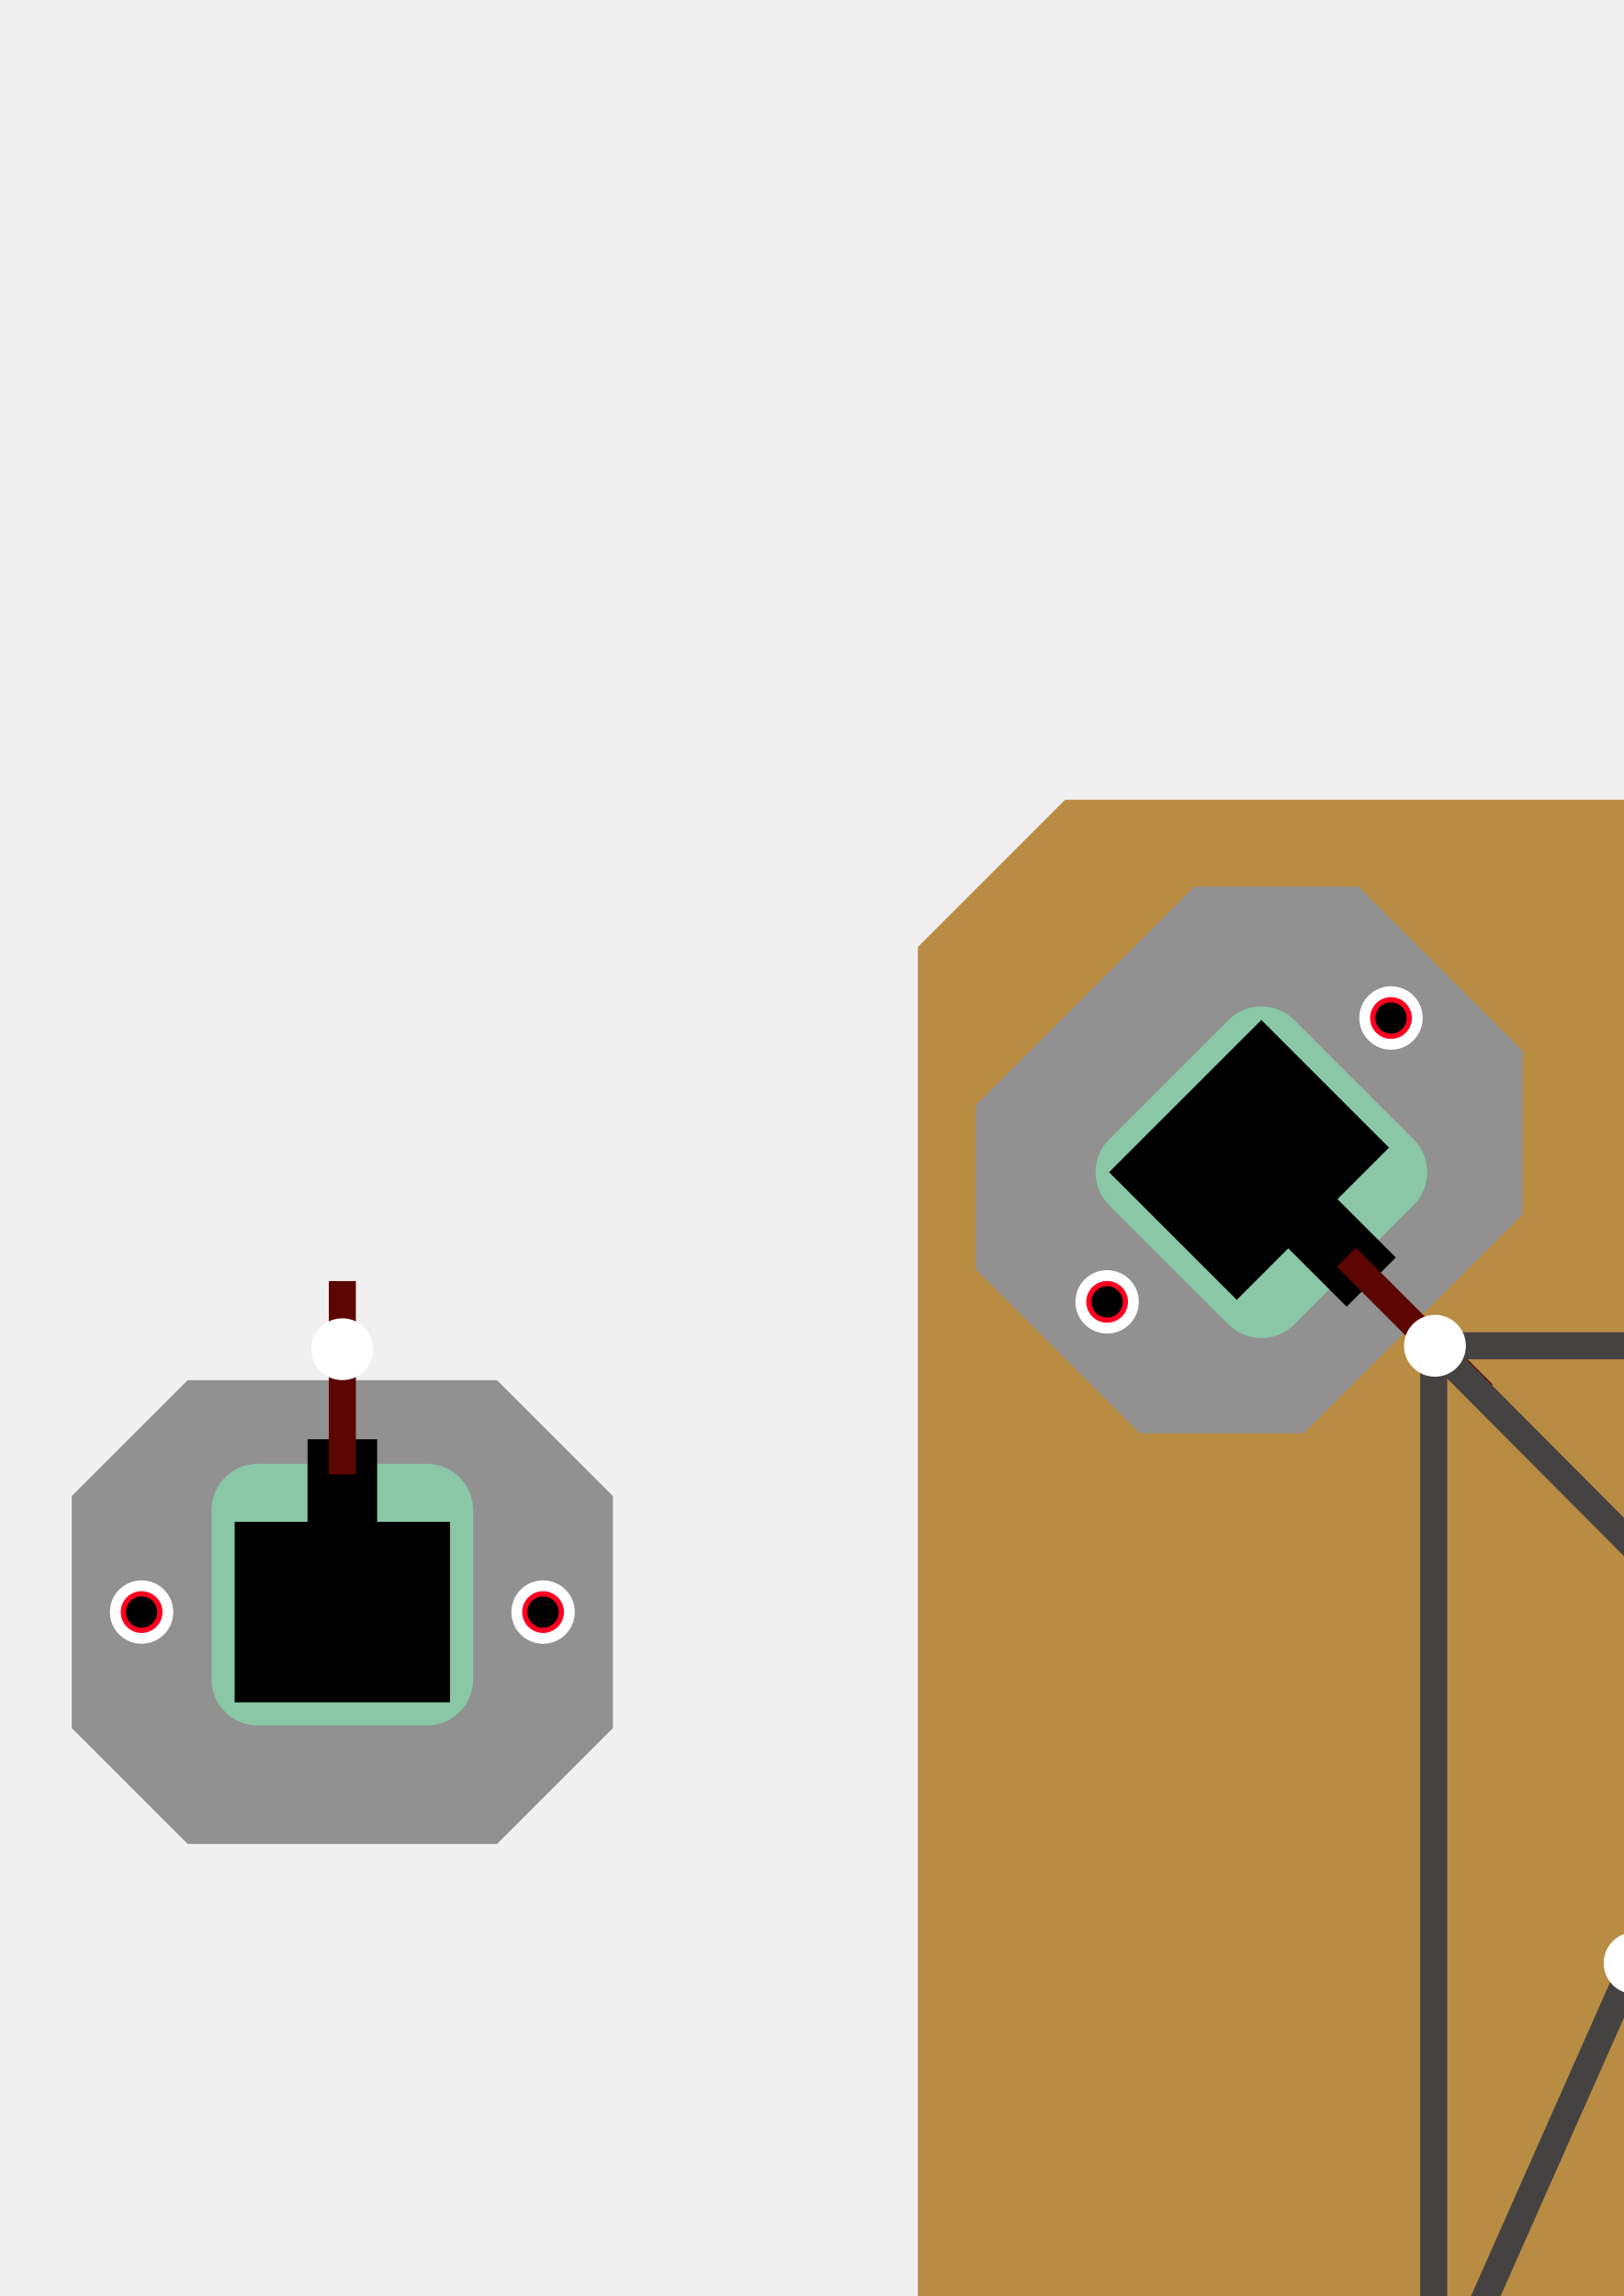
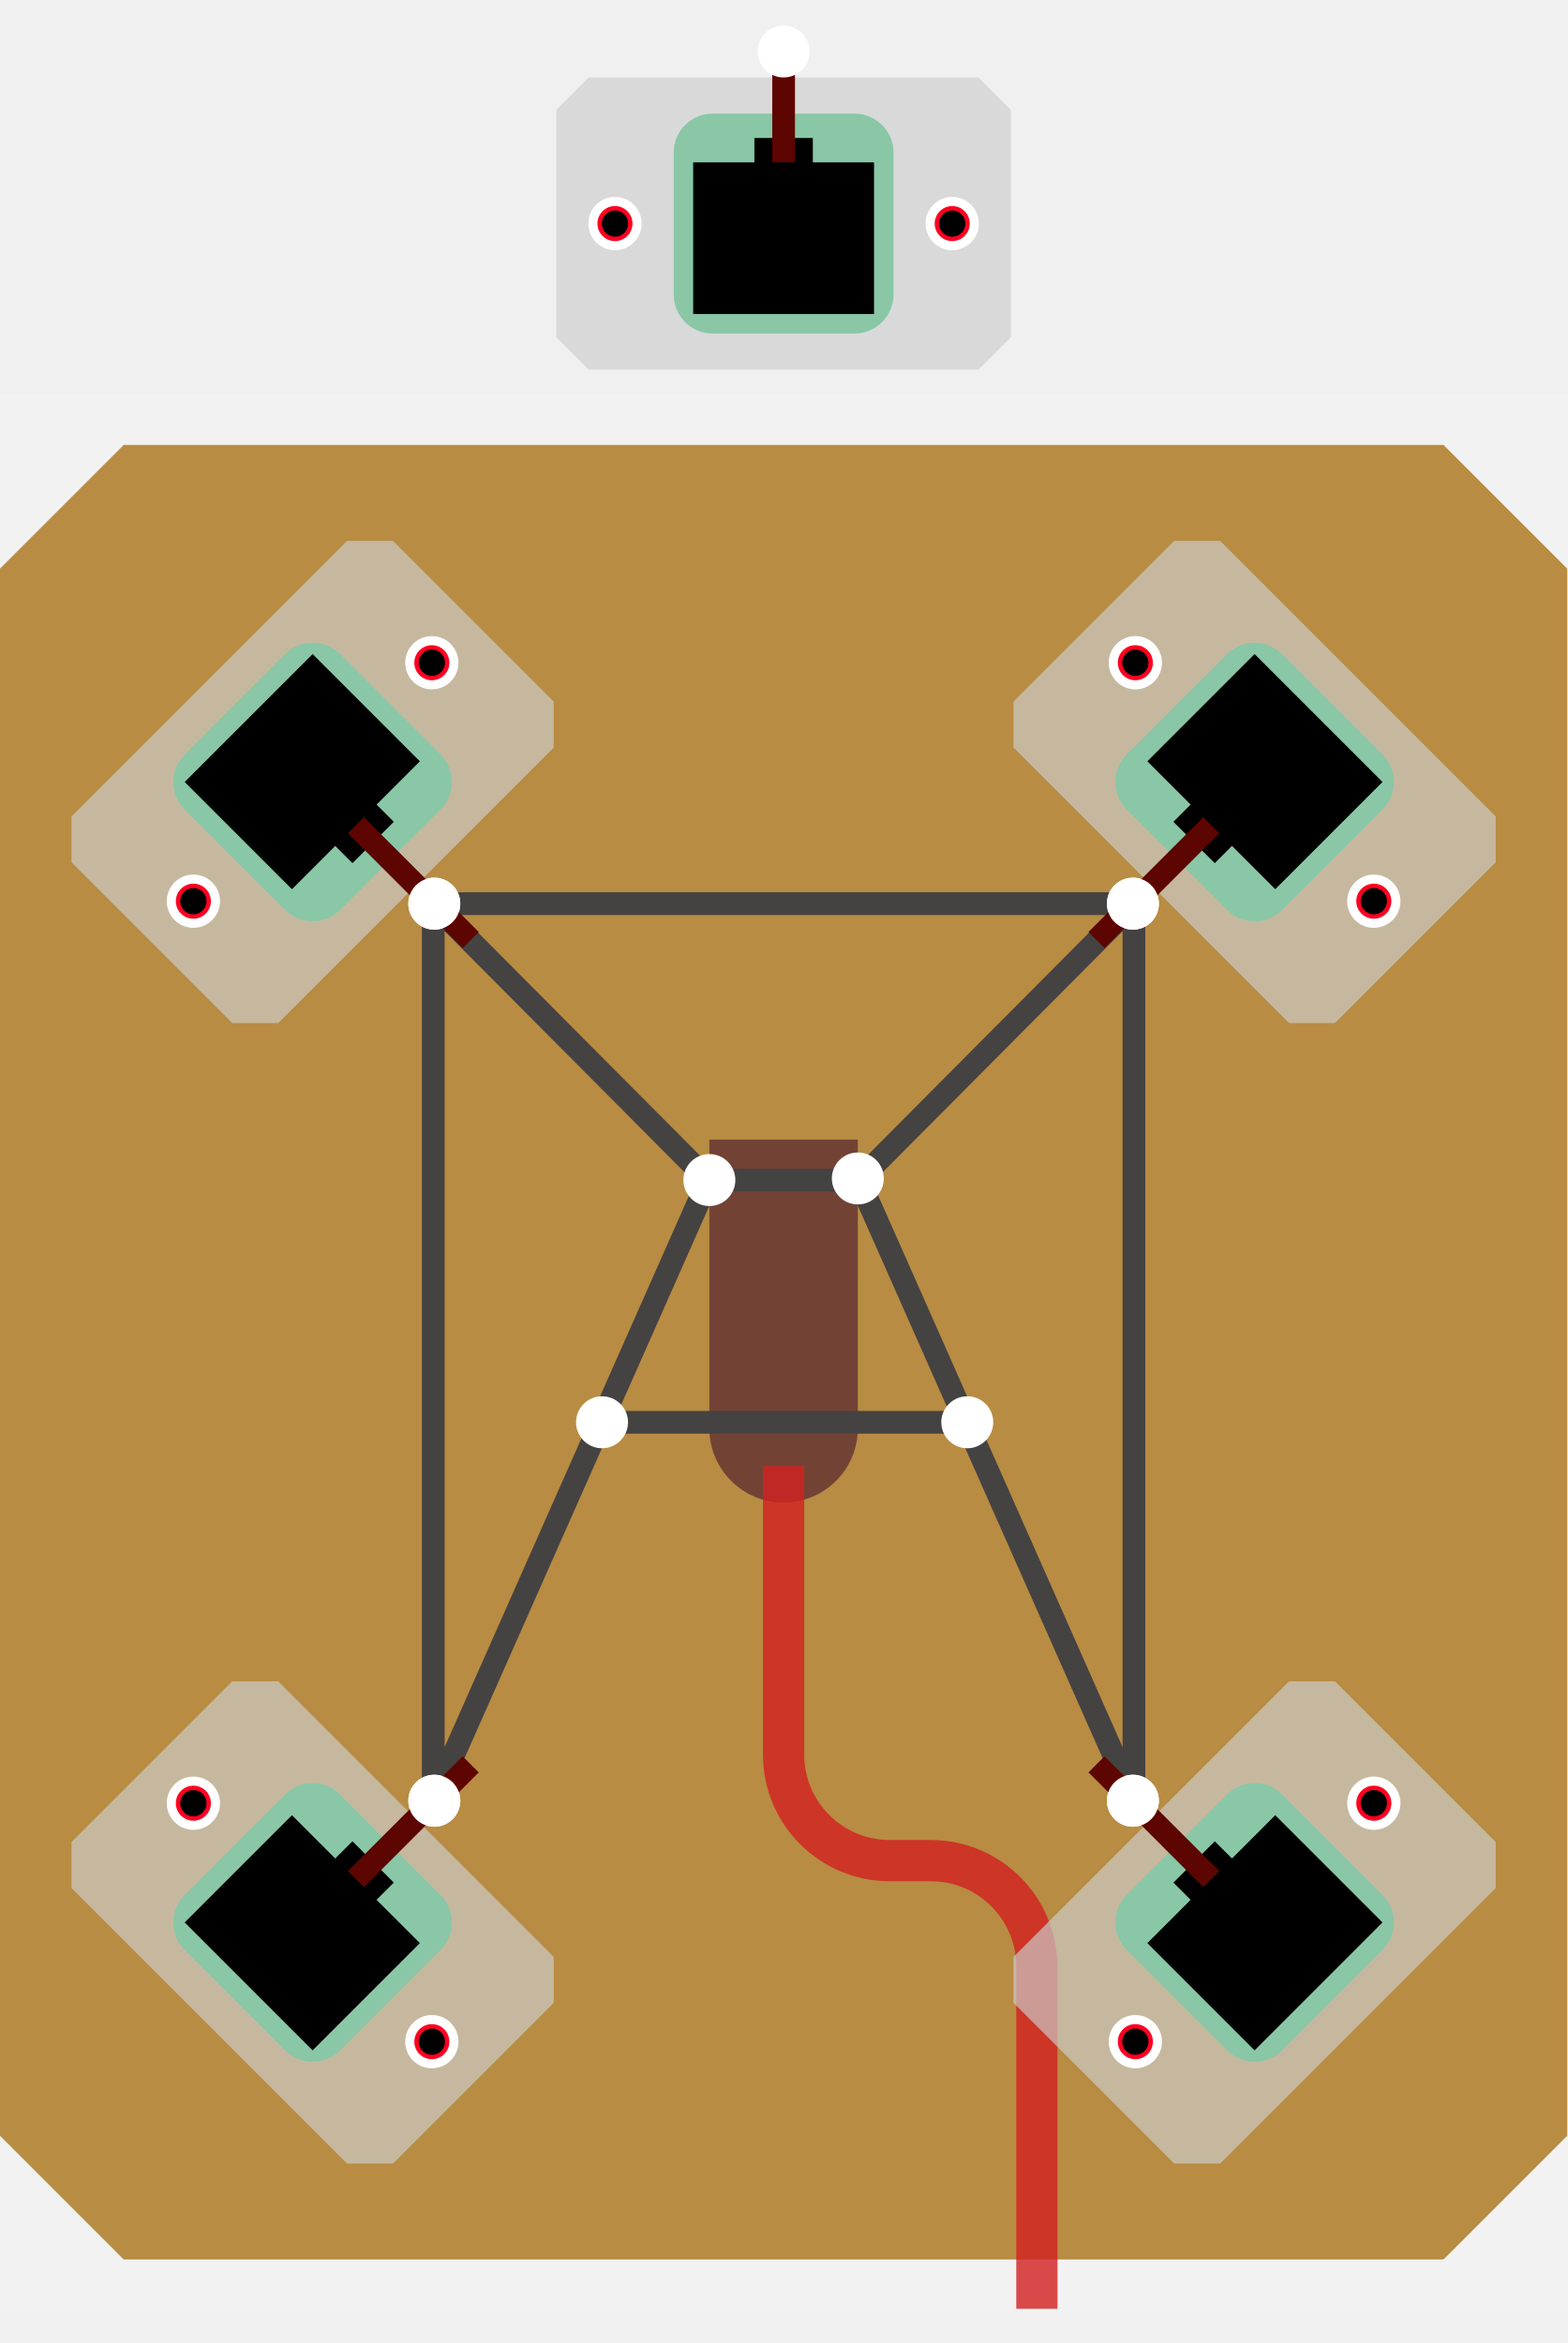
- <svg xmlns="http://www.w3.org/2000/svg" width="210mm" height="297mm" viewBox="0 0 210 297" version="1.1" id="svg5">
+ <svg xmlns="http://www.w3.org/2000/svg" width="241.3mm" height="360.763mm" viewBox="0 0 241.3 360.763" version="1.1" id="svg5">
  <defs id="defs2" />
-   <g id="layer1">
-     <path style="fill:#b88c42;fill-opacity:1;stroke:none;stroke-width:1;stroke-linecap:round;stroke-linejoin:round;stroke-miterlimit:4;stroke-dasharray:none;stroke-dashoffset:3.368;stroke-opacity:1" d="m 137.766,103.448 h 203.2 l 19.05,19.05 v 241.3 l -19.05,19.05 h -203.2 l -19.05,-19.05 v -241.3 z" id="rect909-1-2" />
-     <path style="opacity:0.812;fill:#613232;fill-opacity:1;stroke:none;stroke-width:1;stroke-linecap:round;stroke-linejoin:round;stroke-miterlimit:4;stroke-dasharray:none;stroke-dashoffset:3.368;stroke-opacity:1" d="m 250.796,210.418 h -22.86 v 4.002 l -5.1e-4,-5.1e-4 v 4.443 l 5.1e-4,-5e-4 v 36.007 a 11.43,11.43 0 0 0 11.43,11.43 11.43,11.43 0 0 0 11.429,-11.415 z" id="rect922-5-2-2-0-2-7" />
-     <path style="opacity:0.812;fill:#d22121;fill-opacity:1;stroke:none;stroke-width:1;stroke-linecap:round;stroke-linejoin:round;stroke-miterlimit:4;stroke-dasharray:none;stroke-dashoffset:3.368;stroke-opacity:1" d="m 236.191,260.656 v 44.45 c 2.3e-4,10.769 8.731,19.5 19.5,19.5 h 6.35 c 7.262,2.3e-4 13.15,5.888 13.15,13.15 l 0,52.684 h 6.35 l 0,-52.684 v -1.323 h -0.066 c -0.695,-10.224 -9.186,-18.165 -19.433,-18.177 h -6.35 c -7.262,6e-5 -13.15,-5.887 -13.15,-13.15 v -44.45 z" id="rect972" />
-     <g id="g2143">
-       <g id="g24543">
-         <path id="rect11522" style="fill:#919191;fill-opacity:1;stroke-width:1.051;stroke-linecap:round;stroke-linejoin:round" d="m 24.276,178.53 h 40 l 15,15 v 30 l -15,15 -40,-10e-6 -15,-15 v -30 z" />
-         <rect style="fill:#89c7a6;fill-opacity:1;stroke:none;stroke-width:1.058;stroke-linecap:round;stroke-linejoin:round" id="rect846-5" width="33.85" height="33.85" x="27.351" y="189.355" rx="6" ry="6" />
-         <path id="rect1060-91" style="fill:#000000;fill-opacity:1;stroke:none;stroke-width:1.058;stroke-linecap:round;stroke-linejoin:round;stroke-opacity:1" d="m 39.776,186.18 v 10.675 h -9.425 v 23.35 h 27.85 v -23.35 h -9.425 v -10.675 z" />
-         <rect style="fill:#5d0500;fill-opacity:1;stroke:none;stroke-width:1.058;stroke-linecap:round;stroke-linejoin:round;stroke-opacity:1" id="rect1917-8" width="3.5" height="25" x="42.526" y="165.715" />
-       </g>
-       <g id="g2047">
-         <g id="g1886" transform="translate(42.82391,-101.5996)">
-           <circle style="fill:#ffffff;fill-opacity:1;stroke:none;stroke-width:1.587;stroke-linecap:round;stroke-linejoin:round" id="path1417" cx="-24.51" cy="310.13" r="4.1" />
-           <circle style="fill:#ff0021;fill-opacity:1;stroke:none;stroke-width:1.587;stroke-linecap:round;stroke-linejoin:round" id="path1543" cx="-24.51" cy="310.13" r="2.7" />
-           <circle style="fill:#000000;fill-opacity:1;stroke:none;stroke-width:1.587;stroke-linecap:round;stroke-linejoin:round" id="path1009" cx="-24.51" cy="310.13" r="2.025" />
-         </g>
-         <g id="g1886-7" transform="translate(94.74891,-101.5996)">
-           <circle style="fill:#ffffff;fill-opacity:1;stroke:none;stroke-width:1.587;stroke-linecap:round;stroke-linejoin:round" id="path1417-6" cx="-24.51" cy="310.13" r="4.1" />
-           <circle style="fill:#ff0021;fill-opacity:1;stroke:none;stroke-width:1.587;stroke-linecap:round;stroke-linejoin:round" id="path1543-0" cx="-24.51" cy="310.13" r="2.7" />
-           <circle style="fill:#000000;fill-opacity:1;stroke:none;stroke-width:1.587;stroke-linecap:round;stroke-linejoin:round" id="path1009-0" cx="-24.51" cy="310.13" r="2.025" />
-         </g>
-       </g>
+   <g id="layer1" transform="translate(-118.7161,-29.67597)">
+     <rect style="fill:#ffffff;fill-opacity:0.131;stroke:none;stroke-width:0.518;stroke-linecap:round;stroke-linejoin:round;stroke-dasharray:0.518, 1.036;stroke-dashoffset:0.104" id="rect5468" width="295.275" height="301.625" x="90.335" y="-414.51" transform="rotate(90)" />
+     <g id="g2710" transform="translate(188.0404,-35.187)">
+       <path id="rect1369" style="fill:#cdcdcd;fill-opacity:0.666;stroke-width:0.529;stroke-linecap:round;stroke-linejoin:round;stroke-dasharray:0.529, 1.058;stroke-dashoffset:0.106" d="m 21.326,76.788 h 60 l 5,5 v 35 l -5,5 h -60 l -5,-5 V 81.788 Z" />
+       <rect style="fill:#89c7a6;fill-opacity:1;stroke:none;stroke-width:1.058;stroke-linecap:round;stroke-linejoin:round" id="rect846-5-3" width="33.85" height="33.85" x="34.401" y="82.363" rx="6" ry="6" />
+       <path id="rect1060-91-9" style="fill:#000000;fill-opacity:1;stroke:none;stroke-width:1.058;stroke-linecap:round;stroke-linejoin:round;stroke-opacity:1" d="m 46.826,86.113 1e-6,3.75 h -9.425 v 23.35 h 27.85 v -23.35 h -9.425 l -10e-7,-3.75 z" />
+       <rect style="fill:#5d0500;fill-opacity:1;stroke:none;stroke-width:1.058;stroke-linecap:round;stroke-linejoin:round;stroke-opacity:1" id="rect1917-8-9" width="3.5" height="15.075" x="49.576" y="74.788" />
+       <g id="g2047-70" transform="translate(7.049736,-109.2422)">
+         <g id="g1886-3" transform="translate(42.82391,-101.5996)">
+           <circle style="fill:#ffffff;fill-opacity:1;stroke:none;stroke-width:1.587;stroke-linecap:round;stroke-linejoin:round" id="path1417-9" cx="-24.51" cy="310.13" r="4.1" />
+           <circle style="fill:#ff0021;fill-opacity:1;stroke:none;stroke-width:1.587;stroke-linecap:round;stroke-linejoin:round" id="path1543-8" cx="-24.51" cy="310.13" r="2.7" />
+           <circle style="fill:#000000;fill-opacity:1;stroke:none;stroke-width:1.587;stroke-linecap:round;stroke-linejoin:round" id="path1009-6" cx="-24.51" cy="310.13" r="2.025" />
+         </g>
+         <g id="g1886-7-5" transform="translate(94.74891,-101.5996)">
+           <circle style="fill:#ffffff;fill-opacity:1;stroke:none;stroke-width:1.587;stroke-linecap:round;stroke-linejoin:round" id="path1417-6-76" cx="-24.51" cy="310.13" r="4.1" />
+           <circle style="fill:#ff0021;fill-opacity:1;stroke:none;stroke-width:1.587;stroke-linecap:round;stroke-linejoin:round" id="path1543-0-2" cx="-24.51" cy="310.13" r="2.7" />
+           <circle style="fill:#000000;fill-opacity:1;stroke:none;stroke-width:1.587;stroke-linecap:round;stroke-linejoin:round" id="path1009-0-7" cx="-24.51" cy="310.13" r="2.025" />
+         </g>
+       </g>
+       <circle style="fill:#ffffff;fill-opacity:1;stroke:none;stroke-width:1.058;stroke-linecap:round;stroke-linejoin:round;stroke-opacity:1" id="path5294-9-2-0" cx="51.326" cy="72.788" r="4" />
    </g>
-     <g id="g2143-7" transform="rotate(135,115.024,203.5736)">
-       <g id="g24543-57">
-         <path id="rect11522-5" style="fill:#919191;fill-opacity:1;stroke-width:1.051;stroke-linecap:round;stroke-linejoin:round" d="m 24.276,178.53 h 40 l 15,15 v 30 l -15,15 -40,-10e-6 -15,-15 v -30 z" />
-         <rect style="fill:#89c7a6;fill-opacity:1;stroke:none;stroke-width:1.058;stroke-linecap:round;stroke-linejoin:round" id="rect846-5-0" width="33.85" height="33.85" x="27.351" y="189.355" rx="6" ry="6" />
-         <path id="rect1060-91-6" style="fill:#000000;fill-opacity:1;stroke:none;stroke-width:1.058;stroke-linecap:round;stroke-linejoin:round;stroke-opacity:1" d="m 39.776,186.18 v 10.675 h -9.425 v 23.35 h 27.85 v -23.35 h -9.425 v -10.675 z" />
-         <rect style="fill:#5d0500;fill-opacity:1;stroke:none;stroke-width:1.058;stroke-linecap:round;stroke-linejoin:round;stroke-opacity:1" id="rect1917-8-4" width="3.5" height="25" x="42.526" y="165.715" />
-       </g>
-       <g id="g2047-7">
-         <g id="g1886-8" transform="translate(42.82391,-101.5996)">
-           <circle style="fill:#ffffff;fill-opacity:1;stroke:none;stroke-width:1.587;stroke-linecap:round;stroke-linejoin:round" id="path1417-40" cx="-24.51" cy="310.13" r="4.1" />
-           <circle style="fill:#ff0021;fill-opacity:1;stroke:none;stroke-width:1.587;stroke-linecap:round;stroke-linejoin:round" id="path1543-06" cx="-24.51" cy="310.13" r="2.7" />
-           <circle style="fill:#000000;fill-opacity:1;stroke:none;stroke-width:1.587;stroke-linecap:round;stroke-linejoin:round" id="path1009-2" cx="-24.51" cy="310.13" r="2.025" />
-         </g>
-         <g id="g1886-7-4" transform="translate(94.74891,-101.5996)">
-           <circle style="fill:#ffffff;fill-opacity:1;stroke:none;stroke-width:1.587;stroke-linecap:round;stroke-linejoin:round" id="path1417-6-7" cx="-24.51" cy="310.13" r="4.1" />
-           <circle style="fill:#ff0021;fill-opacity:1;stroke:none;stroke-width:1.587;stroke-linecap:round;stroke-linejoin:round" id="path1543-0-4" cx="-24.51" cy="310.13" r="2.7" />
-           <circle style="fill:#000000;fill-opacity:1;stroke:none;stroke-width:1.587;stroke-linecap:round;stroke-linejoin:round" id="path1009-0-1" cx="-24.51" cy="310.13" r="2.025" />
+     <g id="g7170" transform="translate(1.058333)">
+       <g id="g2710-0" transform="rotate(90,94.2661,390.788)">
+         <path id="rect1369-6" style="fill:#cdcdcd;fill-opacity:0.666;stroke-width:0.529;stroke-linecap:round;stroke-linejoin:round;stroke-dasharray:0.529, 1.058;stroke-dashoffset:0.106" d="m 21.326,76.788 h 60 l 5,5 v 35 l -5,5 h -60 l -5,-5 V 81.788 Z" />
+         <rect style="fill:#89c7a6;fill-opacity:1;stroke:none;stroke-width:1.058;stroke-linecap:round;stroke-linejoin:round" id="rect846-5-3-0" width="33.85" height="33.85" x="34.401" y="82.363" rx="6" ry="6" />
+         <path id="rect1060-91-9-4" style="fill:#000000;fill-opacity:1;stroke:none;stroke-width:1.058;stroke-linecap:round;stroke-linejoin:round;stroke-opacity:1" d="m 46.826,86.113 1e-6,3.75 h -9.425 v 23.35 h 27.85 v -23.35 h -9.425 l -10e-7,-3.75 z" />
+         <rect style="fill:#5d0500;fill-opacity:1;stroke:none;stroke-width:1.058;stroke-linecap:round;stroke-linejoin:round;stroke-opacity:1" id="rect1917-8-9-0" width="3.5" height="25" x="49.576" y="64.863" />
+         <g id="g2047-70-5" transform="translate(7.049736,-109.2422)">
+           <g id="g1886-3-6" transform="translate(42.82391,-101.5996)">
+             <circle style="fill:#ffffff;fill-opacity:1;stroke:none;stroke-width:1.587;stroke-linecap:round;stroke-linejoin:round" id="path1417-9-85" cx="-24.51" cy="310.13" r="4.1" />
+             <circle style="fill:#ff0021;fill-opacity:1;stroke:none;stroke-width:1.587;stroke-linecap:round;stroke-linejoin:round" id="path1543-8-3" cx="-24.51" cy="310.13" r="2.7" />
+             <circle style="fill:#000000;fill-opacity:1;stroke:none;stroke-width:1.587;stroke-linecap:round;stroke-linejoin:round" id="path1009-6-7" cx="-24.51" cy="310.13" r="2.025" />
+           </g>
+           <g id="g1886-7-5-6" transform="translate(94.74891,-101.5996)">
+             <circle style="fill:#ffffff;fill-opacity:1;stroke:none;stroke-width:1.587;stroke-linecap:round;stroke-linejoin:round" id="path1417-6-76-8" cx="-24.51" cy="310.13" r="4.1" />
+             <circle style="fill:#ff0021;fill-opacity:1;stroke:none;stroke-width:1.587;stroke-linecap:round;stroke-linejoin:round" id="path1543-0-2-6" cx="-24.51" cy="310.13" r="2.7" />
+             <circle style="fill:#000000;fill-opacity:1;stroke:none;stroke-width:1.587;stroke-linecap:round;stroke-linejoin:round" id="path1009-0-7-7" cx="-24.51" cy="310.13" r="2.025" />
+           </g>
+         </g>
+       </g>
+       <g id="g2710-0-1" transform="rotate(90,204.1411,280.913)">
+         <path id="rect1369-6-0" style="fill:#cdcdcd;fill-opacity:0.666;stroke-width:0.529;stroke-linecap:round;stroke-linejoin:round;stroke-dasharray:0.529, 1.058;stroke-dashoffset:0.106" d="m 21.326,76.788 h 60 l 5,5 v 35 l -5,5 h -60 l -5,-5 V 81.788 Z" />
+         <rect style="fill:#89c7a6;fill-opacity:1;stroke:none;stroke-width:1.058;stroke-linecap:round;stroke-linejoin:round" id="rect846-5-3-0-9" width="33.85" height="33.85" x="34.401" y="82.363" rx="6" ry="6" />
+         <path id="rect1060-91-9-4-3" style="fill:#000000;fill-opacity:1;stroke:none;stroke-width:1.058;stroke-linecap:round;stroke-linejoin:round;stroke-opacity:1" d="m 46.826,86.113 1e-6,3.75 h -9.425 v 23.35 h 27.85 v -23.35 h -9.425 l -10e-7,-3.75 z" />
+         <rect style="fill:#5d0500;fill-opacity:1;stroke:none;stroke-width:1.058;stroke-linecap:round;stroke-linejoin:round;stroke-opacity:1" id="rect1917-8-9-0-0" width="3.5" height="25" x="49.576" y="64.863" />
+         <g id="g2047-70-5-0" transform="translate(7.049736,-109.2422)">
+           <g id="g1886-3-6-3" transform="translate(42.82391,-101.5996)">
+             <circle style="fill:#ffffff;fill-opacity:1;stroke:none;stroke-width:1.587;stroke-linecap:round;stroke-linejoin:round" id="path1417-9-85-0" cx="-24.51" cy="310.13" r="4.1" />
+             <circle style="fill:#ff0021;fill-opacity:1;stroke:none;stroke-width:1.587;stroke-linecap:round;stroke-linejoin:round" id="path1543-8-3-1" cx="-24.51" cy="310.13" r="2.7" />
+             <circle style="fill:#000000;fill-opacity:1;stroke:none;stroke-width:1.587;stroke-linecap:round;stroke-linejoin:round" id="path1009-6-7-9" cx="-24.51" cy="310.13" r="2.025" />
+           </g>
+           <g id="g1886-7-5-6-8" transform="translate(94.74891,-101.5996)">
+             <circle style="fill:#ffffff;fill-opacity:1;stroke:none;stroke-width:1.587;stroke-linecap:round;stroke-linejoin:round" id="path1417-6-76-8-6" cx="-24.51" cy="310.13" r="4.1" />
+             <circle style="fill:#ff0021;fill-opacity:1;stroke:none;stroke-width:1.587;stroke-linecap:round;stroke-linejoin:round" id="path1543-0-2-6-9" cx="-24.51" cy="310.13" r="2.7" />
+             <circle style="fill:#000000;fill-opacity:1;stroke:none;stroke-width:1.587;stroke-linecap:round;stroke-linejoin:round" id="path1009-0-7-7-0" cx="-24.51" cy="310.13" r="2.025" />
+           </g>
+         </g>
+       </g>
+       <g id="g2710-0-1-8" transform="rotate(90,167.5161,317.538)">
+         <path id="rect1369-6-0-6" style="fill:#cdcdcd;fill-opacity:0.666;stroke-width:0.529;stroke-linecap:round;stroke-linejoin:round;stroke-dasharray:0.529, 1.058;stroke-dashoffset:0.106" d="m 21.326,76.788 h 60 l 5,5 v 35 l -5,5 h -60 l -5,-5 V 81.788 Z" />
+         <rect style="fill:#89c7a6;fill-opacity:1;stroke:none;stroke-width:1.058;stroke-linecap:round;stroke-linejoin:round" id="rect846-5-3-0-9-1" width="33.85" height="33.85" x="34.401" y="82.363" rx="6" ry="6" />
+         <path id="rect1060-91-9-4-3-4" style="fill:#000000;fill-opacity:1;stroke:none;stroke-width:1.058;stroke-linecap:round;stroke-linejoin:round;stroke-opacity:1" d="m 46.826,86.113 1e-6,3.75 h -9.425 v 23.35 h 27.85 v -23.35 h -9.425 l -10e-7,-3.75 z" />
+         <rect style="fill:#5d0500;fill-opacity:1;stroke:none;stroke-width:1.058;stroke-linecap:round;stroke-linejoin:round;stroke-opacity:1" id="rect1917-8-9-0-0-0" width="3.5" height="25" x="49.576" y="64.863" />
+         <g id="g2047-70-5-0-8" transform="translate(7.049736,-109.2422)">
+           <g id="g1886-3-6-3-1" transform="translate(42.82391,-101.5996)">
+             <circle style="fill:#ffffff;fill-opacity:1;stroke:none;stroke-width:1.587;stroke-linecap:round;stroke-linejoin:round" id="path1417-9-85-0-0" cx="-24.51" cy="310.13" r="4.1" />
+             <circle style="fill:#ff0021;fill-opacity:1;stroke:none;stroke-width:1.587;stroke-linecap:round;stroke-linejoin:round" id="path1543-8-3-1-3" cx="-24.51" cy="310.13" r="2.7" />
+             <circle style="fill:#000000;fill-opacity:1;stroke:none;stroke-width:1.587;stroke-linecap:round;stroke-linejoin:round" id="path1009-6-7-9-1" cx="-24.51" cy="310.13" r="2.025" />
+           </g>
+           <g id="g1886-7-5-6-8-1" transform="translate(94.74891,-101.5996)">
+             <circle style="fill:#ffffff;fill-opacity:1;stroke:none;stroke-width:1.587;stroke-linecap:round;stroke-linejoin:round" id="path1417-6-76-8-6-5" cx="-24.51" cy="310.13" r="4.1" />
+             <circle style="fill:#ff0021;fill-opacity:1;stroke:none;stroke-width:1.587;stroke-linecap:round;stroke-linejoin:round" id="path1543-0-2-6-9-0" cx="-24.51" cy="310.13" r="2.7" />
+             <circle style="fill:#000000;fill-opacity:1;stroke:none;stroke-width:1.587;stroke-linecap:round;stroke-linejoin:round" id="path1009-0-7-7-0-8" cx="-24.51" cy="310.13" r="2.025" />
+           </g>
+         </g>
+       </g>
+       <g id="g2710-0-1-4" transform="rotate(90,130.8911,354.163)">
+         <path id="rect1369-6-0-9" style="fill:#cdcdcd;fill-opacity:0.666;stroke-width:0.529;stroke-linecap:round;stroke-linejoin:round;stroke-dasharray:0.529, 1.058;stroke-dashoffset:0.106" d="m 21.326,76.788 h 60 l 5,5 v 35 l -5,5 h -60 l -5,-5 V 81.788 Z" />
+         <rect style="fill:#89c7a6;fill-opacity:1;stroke:none;stroke-width:1.058;stroke-linecap:round;stroke-linejoin:round" id="rect846-5-3-0-9-3" width="33.85" height="33.85" x="34.401" y="82.363" rx="6" ry="6" />
+         <path id="rect1060-91-9-4-3-0" style="fill:#000000;fill-opacity:1;stroke:none;stroke-width:1.058;stroke-linecap:round;stroke-linejoin:round;stroke-opacity:1" d="m 46.826,86.113 1e-6,3.75 h -9.425 v 23.35 h 27.85 v -23.35 h -9.425 l -10e-7,-3.75 z" />
+         <rect style="fill:#5d0500;fill-opacity:1;stroke:none;stroke-width:1.058;stroke-linecap:round;stroke-linejoin:round;stroke-opacity:1" id="rect1917-8-9-0-0-5" width="3.5" height="25" x="49.576" y="64.863" />
+         <g id="g2047-70-5-0-2" transform="translate(7.049736,-109.2422)">
+           <g id="g1886-3-6-3-3" transform="translate(42.82391,-101.5996)">
+             <circle style="fill:#ffffff;fill-opacity:1;stroke:none;stroke-width:1.587;stroke-linecap:round;stroke-linejoin:round" id="path1417-9-85-0-8" cx="-24.51" cy="310.13" r="4.1" />
+             <circle style="fill:#ff0021;fill-opacity:1;stroke:none;stroke-width:1.587;stroke-linecap:round;stroke-linejoin:round" id="path1543-8-3-1-7" cx="-24.51" cy="310.13" r="2.7" />
+             <circle style="fill:#000000;fill-opacity:1;stroke:none;stroke-width:1.587;stroke-linecap:round;stroke-linejoin:round" id="path1009-6-7-9-8" cx="-24.51" cy="310.13" r="2.025" />
+           </g>
+           <g id="g1886-7-5-6-8-0" transform="translate(94.74891,-101.5996)">
+             <circle style="fill:#ffffff;fill-opacity:1;stroke:none;stroke-width:1.587;stroke-linecap:round;stroke-linejoin:round" id="path1417-6-76-8-6-4" cx="-24.51" cy="310.13" r="4.1" />
+             <circle style="fill:#ff0021;fill-opacity:1;stroke:none;stroke-width:1.587;stroke-linecap:round;stroke-linejoin:round" id="path1543-0-2-6-9-5" cx="-24.51" cy="310.13" r="2.7" />
+             <circle style="fill:#000000;fill-opacity:1;stroke:none;stroke-width:1.587;stroke-linecap:round;stroke-linejoin:round" id="path1009-0-7-7-0-7" cx="-24.51" cy="310.13" r="2.025" />
+           </g>
        </g>
      </g>
    </g>
-     <g id="g2143-7-9" transform="rotate(-135,168.6182,122.7646)">
-       <g id="g24543-57-9">
-         <path id="rect11522-5-3" style="fill:#919191;fill-opacity:1;stroke-width:1.051;stroke-linecap:round;stroke-linejoin:round" d="m 24.276,178.53 h 40 l 15,15 v 30 l -15,15 -40,-10e-6 -15,-15 v -30 z" />
-         <rect style="fill:#89c7a6;fill-opacity:1;stroke:none;stroke-width:1.058;stroke-linecap:round;stroke-linejoin:round" id="rect846-5-0-3" width="33.85" height="33.85" x="27.351" y="189.355" rx="6" ry="6" />
-         <path id="rect1060-91-6-7" style="fill:#000000;fill-opacity:1;stroke:none;stroke-width:1.058;stroke-linecap:round;stroke-linejoin:round;stroke-opacity:1" d="m 39.776,186.18 v 10.675 h -9.425 v 23.35 h 27.85 v -23.35 h -9.425 v -10.675 z" />
-         <rect style="fill:#5d0500;fill-opacity:1;stroke:none;stroke-width:1.058;stroke-linecap:round;stroke-linejoin:round;stroke-opacity:1" id="rect1917-8-4-7" width="3.5" height="25" x="42.526" y="165.715" />
-       </g>
-       <g id="g2047-7-3">
-         <g id="g1886-8-2" transform="translate(42.82391,-101.5996)">
-           <circle style="fill:#ffffff;fill-opacity:1;stroke:none;stroke-width:1.587;stroke-linecap:round;stroke-linejoin:round" id="path1417-40-5" cx="-24.51" cy="310.13" r="4.1" />
-           <circle style="fill:#ff0021;fill-opacity:1;stroke:none;stroke-width:1.587;stroke-linecap:round;stroke-linejoin:round" id="path1543-06-6" cx="-24.51" cy="310.13" r="2.7" />
-           <circle style="fill:#000000;fill-opacity:1;stroke:none;stroke-width:1.587;stroke-linecap:round;stroke-linejoin:round" id="path1009-2-3" cx="-24.51" cy="310.13" r="2.025" />
-         </g>
-         <g id="g1886-7-4-4" transform="translate(94.74891,-101.5996)">
-           <circle style="fill:#ffffff;fill-opacity:1;stroke:none;stroke-width:1.587;stroke-linecap:round;stroke-linejoin:round" id="path1417-6-7-0" cx="-24.51" cy="310.13" r="4.1" />
-           <circle style="fill:#ff0021;fill-opacity:1;stroke:none;stroke-width:1.587;stroke-linecap:round;stroke-linejoin:round" id="path1543-0-4-6" cx="-24.51" cy="310.13" r="2.7" />
-           <circle style="fill:#000000;fill-opacity:1;stroke:none;stroke-width:1.587;stroke-linecap:round;stroke-linejoin:round" id="path1009-0-1-0" cx="-24.51" cy="310.13" r="2.025" />
-         </g>
-       </g>
-     </g>
-     <g id="g2143-7-9-4" transform="rotate(-45,334.9063,-57.04082)">
-       <g id="g24543-57-9-0">
-         <path id="rect11522-5-3-5" style="fill:#919191;fill-opacity:1;stroke-width:1.051;stroke-linecap:round;stroke-linejoin:round" d="m 24.276,178.53 h 40 l 15,15 v 30 l -15,15 -40,-10e-6 -15,-15 v -30 z" />
-         <rect style="fill:#89c7a6;fill-opacity:1;stroke:none;stroke-width:1.058;stroke-linecap:round;stroke-linejoin:round" id="rect846-5-0-3-6" width="33.85" height="33.85" x="27.351" y="189.355" rx="6" ry="6" />
-         <path id="rect1060-91-6-7-8" style="fill:#000000;fill-opacity:1;stroke:none;stroke-width:1.058;stroke-linecap:round;stroke-linejoin:round;stroke-opacity:1" d="m 39.776,186.18 v 10.675 h -9.425 v 23.35 h 27.85 v -23.35 h -9.425 v -10.675 z" />
-         <rect style="fill:#5d0500;fill-opacity:1;stroke:none;stroke-width:1.058;stroke-linecap:round;stroke-linejoin:round;stroke-opacity:1" id="rect1917-8-4-7-5" width="3.5" height="25" x="42.526" y="165.715" />
-       </g>
-       <g id="g2047-7-3-3">
-         <g id="g1886-8-2-7" transform="translate(42.82391,-101.5996)">
-           <circle style="fill:#ffffff;fill-opacity:1;stroke:none;stroke-width:1.587;stroke-linecap:round;stroke-linejoin:round" id="path1417-40-5-6" cx="-24.51" cy="310.13" r="4.1" />
-           <circle style="fill:#ff0021;fill-opacity:1;stroke:none;stroke-width:1.587;stroke-linecap:round;stroke-linejoin:round" id="path1543-06-6-8" cx="-24.51" cy="310.13" r="2.7" />
-           <circle style="fill:#000000;fill-opacity:1;stroke:none;stroke-width:1.587;stroke-linecap:round;stroke-linejoin:round" id="path1009-2-3-6" cx="-24.51" cy="310.13" r="2.025" />
-         </g>
-         <g id="g1886-7-4-4-7" transform="translate(94.74891,-101.5996)">
-           <circle style="fill:#ffffff;fill-opacity:1;stroke:none;stroke-width:1.587;stroke-linecap:round;stroke-linejoin:round" id="path1417-6-7-0-1" cx="-24.51" cy="310.13" r="4.1" />
-           <circle style="fill:#ff0021;fill-opacity:1;stroke:none;stroke-width:1.587;stroke-linecap:round;stroke-linejoin:round" id="path1543-0-4-6-8" cx="-24.51" cy="310.13" r="2.7" />
-           <circle style="fill:#000000;fill-opacity:1;stroke:none;stroke-width:1.587;stroke-linecap:round;stroke-linejoin:round" id="path1009-0-1-0-4" cx="-24.51" cy="310.13" r="2.025" />
-         </g>
-       </g>
-     </g>
-     <g id="g2143-7-9-4-9" transform="rotate(45,-51.26411,413.9483)">
-       <g id="g24543-57-9-0-7">
-         <path id="rect11522-5-3-5-3" style="fill:#919191;fill-opacity:1;stroke-width:1.051;stroke-linecap:round;stroke-linejoin:round" d="m 24.276,178.53 h 40 l 15,15 v 30 l -15,15 -40,-10e-6 -15,-15 v -30 z" />
-         <rect style="fill:#89c7a6;fill-opacity:1;stroke:none;stroke-width:1.058;stroke-linecap:round;stroke-linejoin:round" id="rect846-5-0-3-6-1" width="33.85" height="33.85" x="27.351" y="189.355" rx="6" ry="6" />
-         <path id="rect1060-91-6-7-8-0" style="fill:#000000;fill-opacity:1;stroke:none;stroke-width:1.058;stroke-linecap:round;stroke-linejoin:round;stroke-opacity:1" d="m 39.776,186.18 v 10.675 h -9.425 v 23.35 h 27.85 v -23.35 h -9.425 v -10.675 z" />
-         <rect style="fill:#5d0500;fill-opacity:1;stroke:none;stroke-width:1.058;stroke-linecap:round;stroke-linejoin:round;stroke-opacity:1" id="rect1917-8-4-7-5-2" width="3.5" height="25" x="42.526" y="165.715" />
-       </g>
-       <g id="g2047-7-3-3-3">
-         <g id="g1886-8-2-7-7" transform="translate(42.82391,-101.5996)">
-           <circle style="fill:#ffffff;fill-opacity:1;stroke:none;stroke-width:1.587;stroke-linecap:round;stroke-linejoin:round" id="path1417-40-5-6-1" cx="-24.51" cy="310.13" r="4.1" />
-           <circle style="fill:#ff0021;fill-opacity:1;stroke:none;stroke-width:1.587;stroke-linecap:round;stroke-linejoin:round" id="path1543-06-6-8-8" cx="-24.51" cy="310.13" r="2.7" />
-           <circle style="fill:#000000;fill-opacity:1;stroke:none;stroke-width:1.587;stroke-linecap:round;stroke-linejoin:round" id="path1009-2-3-6-9" cx="-24.51" cy="310.13" r="2.025" />
-         </g>
-         <g id="g1886-7-4-4-7-3" transform="translate(94.74891,-101.5996)">
-           <circle style="fill:#ffffff;fill-opacity:1;stroke:none;stroke-width:1.587;stroke-linecap:round;stroke-linejoin:round" id="path1417-6-7-0-1-7" cx="-24.51" cy="310.13" r="4.1" />
-           <circle style="fill:#ff0021;fill-opacity:1;stroke:none;stroke-width:1.587;stroke-linecap:round;stroke-linejoin:round" id="path1543-0-4-6-8-4" cx="-24.51" cy="310.13" r="2.7" />
-           <circle style="fill:#000000;fill-opacity:1;stroke:none;stroke-width:1.587;stroke-linecap:round;stroke-linejoin:round" id="path1009-0-1-0-4-8" cx="-24.51" cy="310.13" r="2.025" />
-         </g>
-       </g>
-     </g>
-     <circle style="fill:#ffffff;fill-opacity:1;stroke:none;stroke-width:1.058;stroke-linecap:round;stroke-linejoin:round;stroke-opacity:1" id="path5294-9-2" cx="44.276" cy="174.53" r="4" />
-     <path id="rect17852" style="opacity:1;fill:#454242;fill-opacity:1;stroke:none;stroke-width:1.058;stroke-linecap:round;stroke-linejoin:round;stroke-opacity:1" d="m 185.426,172.334 -1.75,1.75 v 138.13 l 3.35,0.709 25.363,-57.235 h 53.956 l 25.362,57.233 3.35,-0.706 V 174.084 l -1.75,-1.75 z m 4.21,3.5 h 99.46 l -38.863,39.057 h -21.734 z m -2.46,2.49 38.514,38.707 -38.514,86.914 z m 104.38,0 v 125.618 l -38.513,-86.913 z m -40.601,38.318 0.002,0.002 -0.002,0.001 z m -23.18,0.003 v 0.002 l -0.002,-5.3e-4 z m 1.141,1.746 h 20.902 l 14.976,33.797 h -50.854 z" />
-     <g id="g24429">
-       <g id="g24411">
-         <circle style="fill:#ffffff;fill-opacity:1;stroke:none;stroke-width:1.058;stroke-linecap:round;stroke-linejoin:round;stroke-opacity:1" id="path5294-9-2-2-8" cx="-330.381" cy="84.189" r="4" transform="rotate(-135)" />
-         <circle style="fill:#ffffff;fill-opacity:1;stroke:none;stroke-width:1.058;stroke-linecap:round;stroke-linejoin:round;stroke-opacity:1" id="path5294-9-2-2" cx="-8.134" cy="-254.326" r="4" transform="rotate(135)" />
-       </g>
-       <g id="g18219" transform="translate(6.339028)">
-         <circle style="fill:#ffffff;fill-opacity:1;stroke:none;stroke-width:1.058;stroke-linecap:round;stroke-linejoin:round;stroke-opacity:1" id="path5294-9-2-2-8-2" cx="-325.871" cy="19.844" r="4" transform="rotate(-135)" />
-         <circle style="fill:#ffffff;fill-opacity:1;stroke:none;stroke-width:1.058;stroke-linecap:round;stroke-linejoin:round;stroke-opacity:1" id="path5294-9-2-2-8-2-0" cx="-309.881" cy="3.504" r="4" transform="rotate(-135)" />
-       </g>
-       <g id="g23367">
-         <circle style="fill:#ffffff;fill-opacity:1;stroke:none;stroke-width:1.058;stroke-linecap:round;stroke-linejoin:round;stroke-opacity:1" id="path5294-9-2-2-8-2-2" cx="-368.814" cy="9.692" r="4" transform="rotate(-135)" />
-         <circle style="fill:#ffffff;fill-opacity:1;stroke:none;stroke-width:1.058;stroke-linecap:round;stroke-linejoin:round;stroke-opacity:1" id="path5294-9-2-2-8-2-5" cx="-329.051" cy="-30.071" r="4" transform="rotate(-135)" />
-       </g>
-       <g id="g24415">
-         <circle style="fill:#ffffff;fill-opacity:1;stroke:none;stroke-width:1.058;stroke-linecap:round;stroke-linejoin:round;stroke-opacity:1" id="path5294-9-2-2-8-9" cx="351.997" cy="89.537" r="4" transform="rotate(45)" />
-         <circle style="fill:#ffffff;fill-opacity:1;stroke:none;stroke-width:1.058;stroke-linecap:round;stroke-linejoin:round;stroke-opacity:1" id="path5294-9-2-2-8-3" cx="-13.482" cy="428.051" r="4" transform="rotate(-45)" />
+     <g id="g7312" transform="translate(0,-5.266733)">
+       <path style="fill:#b88c42;fill-opacity:1;stroke:none;stroke-width:1;stroke-linecap:round;stroke-linejoin:round;stroke-miterlimit:4;stroke-dasharray:none;stroke-dashoffset:3.368;stroke-opacity:1" d="m 137.766,103.448 h 203.2 l 19.05,19.05 v 241.3 l -19.05,19.05 h -203.2 l -19.05,-19.05 v -241.3 z" id="rect909-1-2" />
+       <path style="opacity:0.812;fill:#613232;fill-opacity:1;stroke:none;stroke-width:1;stroke-linecap:round;stroke-linejoin:round;stroke-miterlimit:4;stroke-dasharray:none;stroke-dashoffset:3.368;stroke-opacity:1" d="m 250.796,210.418 h -22.86 v 4.002 l -5.1e-4,-5.1e-4 v 4.443 l 5.1e-4,-5e-4 v 36.007 a 11.43,11.43 0 0 0 11.43,11.43 11.43,11.43 0 0 0 11.429,-11.415 z" id="rect922-5-2-2-0-2-7" />
+       <path style="opacity:0.812;fill:#d22121;fill-opacity:1;stroke:none;stroke-width:1;stroke-linecap:round;stroke-linejoin:round;stroke-miterlimit:4;stroke-dasharray:none;stroke-dashoffset:3.368;stroke-opacity:1" d="m 236.191,260.656 v 44.45 c 2.3e-4,10.769 8.731,19.5 19.5,19.5 h 6.35 c 7.262,2.3e-4 13.15,5.888 13.15,13.15 v 52.684 h 6.35 v -52.684 -1.323 h -0.066 c -0.695,-10.224 -9.186,-18.165 -19.433,-18.177 h -6.35 c -7.262,6e-5 -13.15,-5.887 -13.15,-13.15 v -44.45 z" id="rect972" />
+       <path id="rect17852" style="fill:#454242;fill-opacity:1;stroke:none;stroke-width:1.058;stroke-linecap:round;stroke-linejoin:round;stroke-opacity:1" d="m 185.426,172.334 -1.75,1.75 v 138.13 l 3.35,0.709 25.363,-57.235 h 53.956 l 25.362,57.233 3.35,-0.706 V 174.084 l -1.75,-1.75 z m 4.21,3.5 h 99.46 l -38.863,39.057 h -21.734 z m -2.46,2.49 38.514,38.707 -38.514,86.914 z m 104.38,0 v 125.618 l -38.513,-86.913 z m -40.601,38.318 0.002,0.002 -0.002,0.001 z m -23.18,0.003 v 0.002 l -0.002,-5.3e-4 z m 1.141,1.746 h 20.902 l 14.976,33.797 h -50.854 z" />
+       <g id="g24429">
+         <g id="g24411">
+           <circle style="fill:#ffffff;fill-opacity:1;stroke:none;stroke-width:1.058;stroke-linecap:round;stroke-linejoin:round;stroke-opacity:1" id="path5294-9-2-2-8" cx="-330.381" cy="84.189" r="4" transform="rotate(-135)" />
+           <circle style="fill:#ffffff;fill-opacity:1;stroke:none;stroke-width:1.058;stroke-linecap:round;stroke-linejoin:round;stroke-opacity:1" id="path5294-9-2-2" cx="-8.134" cy="-254.326" r="4" transform="rotate(135)" />
+         </g>
+         <g id="g18219" transform="translate(6.339028)">
+           <circle style="fill:#ffffff;fill-opacity:1;stroke:none;stroke-width:1.058;stroke-linecap:round;stroke-linejoin:round;stroke-opacity:1" id="path5294-9-2-2-8-2" cx="-325.871" cy="19.844" r="4" transform="rotate(-135)" />
+           <circle style="fill:#ffffff;fill-opacity:1;stroke:none;stroke-width:1.058;stroke-linecap:round;stroke-linejoin:round;stroke-opacity:1" id="path5294-9-2-2-8-2-0" cx="-309.881" cy="3.504" r="4" transform="rotate(-135)" />
+         </g>
+         <g id="g23367">
+           <circle style="fill:#ffffff;fill-opacity:1;stroke:none;stroke-width:1.058;stroke-linecap:round;stroke-linejoin:round;stroke-opacity:1" id="path5294-9-2-2-8-2-2" cx="-368.814" cy="9.692" r="4" transform="rotate(-135)" />
+           <circle style="fill:#ffffff;fill-opacity:1;stroke:none;stroke-width:1.058;stroke-linecap:round;stroke-linejoin:round;stroke-opacity:1" id="path5294-9-2-2-8-2-5" cx="-329.051" cy="-30.071" r="4" transform="rotate(-135)" />
+         </g>
+         <g id="g24415">
+           <circle style="fill:#ffffff;fill-opacity:1;stroke:none;stroke-width:1.058;stroke-linecap:round;stroke-linejoin:round;stroke-opacity:1" id="path5294-9-2-2-8-9" cx="351.997" cy="89.537" r="4" transform="rotate(45)" />
+           <circle style="fill:#ffffff;fill-opacity:1;stroke:none;stroke-width:1.058;stroke-linecap:round;stroke-linejoin:round;stroke-opacity:1" id="path5294-9-2-2-8-3" cx="-13.482" cy="428.051" r="4" transform="rotate(-45)" />
+         </g>
+       </g>
+       <g id="g7232" transform="translate(0,1.0814953e-5)">
+         <g id="g2710-7-9-7-0" transform="rotate(45,-170.5529,354.5674)">
+           <path id="rect1369-5-7-9-5" style="fill:#cdcdcd;fill-opacity:0.666;stroke-width:0.529;stroke-linecap:round;stroke-linejoin:round;stroke-dasharray:0.529, 1.058;stroke-dashoffset:0.106" d="m 21.326,76.788 h 60 l 5,5 v 35 l -5,5 h -60 l -5,-5 V 81.788 Z" />
+           <rect style="fill:#89c7a6;fill-opacity:1;stroke:none;stroke-width:1.058;stroke-linecap:round;stroke-linejoin:round" id="rect846-5-3-6-3-4-5" width="33.85" height="33.85" x="34.401" y="82.363" rx="6" ry="6" />
+           <path id="rect1060-91-9-5-7-1-6" style="fill:#000000;fill-opacity:1;stroke:none;stroke-width:1.058;stroke-linecap:round;stroke-linejoin:round;stroke-opacity:1" d="m 46.826,86.113 1e-6,3.75 h -9.425 v 23.35 h 27.85 v -23.35 h -9.425 l -10e-7,-3.75 z" />
+           <rect style="fill:#5d0500;fill-opacity:1;stroke:none;stroke-width:1.058;stroke-linecap:round;stroke-linejoin:round;stroke-opacity:1" id="rect1917-8-9-3-5-6-3" width="3.5" height="25" x="49.576" y="64.863" />
+           <g id="g2047-70-0-0-1-2" transform="translate(7.049736,-109.2422)">
+             <g id="g1886-3-4-2-2-6" transform="translate(42.82391,-101.5996)">
+               <circle style="fill:#ffffff;fill-opacity:1;stroke:none;stroke-width:1.587;stroke-linecap:round;stroke-linejoin:round" id="path1417-9-8-1-0-8" cx="-24.51" cy="310.13" r="4.1" />
+               <circle style="fill:#ff0021;fill-opacity:1;stroke:none;stroke-width:1.587;stroke-linecap:round;stroke-linejoin:round" id="path1543-8-5-8-4-9" cx="-24.51" cy="310.13" r="2.7" />
+               <circle style="fill:#000000;fill-opacity:1;stroke:none;stroke-width:1.587;stroke-linecap:round;stroke-linejoin:round" id="path1009-6-5-7-4-1" cx="-24.51" cy="310.13" r="2.025" />
+             </g>
+             <g id="g1886-7-5-5-1-5-4" transform="translate(94.74891,-101.5996)">
+               <circle style="fill:#ffffff;fill-opacity:1;stroke:none;stroke-width:1.587;stroke-linecap:round;stroke-linejoin:round" id="path1417-6-76-4-5-9-8" cx="-24.51" cy="310.13" r="4.1" />
+               <circle style="fill:#ff0021;fill-opacity:1;stroke:none;stroke-width:1.587;stroke-linecap:round;stroke-linejoin:round" id="path1543-0-2-2-5-7-8" cx="-24.51" cy="310.13" r="2.7" />
+               <circle style="fill:#000000;fill-opacity:1;stroke:none;stroke-width:1.587;stroke-linecap:round;stroke-linejoin:round" id="path1009-0-7-1-8-5-7" cx="-24.51" cy="310.13" r="2.025" />
+             </g>
+           </g>
+           <circle style="fill:#ffffff;fill-opacity:1;stroke:none;stroke-width:1.058;stroke-linecap:round;stroke-linejoin:round;stroke-opacity:1" id="path5294-9-2-0-9-5-3-1" cx="51.326" cy="72.788" r="4" />
+         </g>
+         <g id="g2710-7" transform="rotate(135,97.47736,151.2424)">
+           <path id="rect1369-5" style="fill:#cdcdcd;fill-opacity:0.666;stroke-width:0.529;stroke-linecap:round;stroke-linejoin:round;stroke-dasharray:0.529, 1.058;stroke-dashoffset:0.106" d="m 21.326,76.788 h 60 l 5,5 v 35 l -5,5 h -60 l -5,-5 V 81.788 Z" />
+           <rect style="fill:#89c7a6;fill-opacity:1;stroke:none;stroke-width:1.058;stroke-linecap:round;stroke-linejoin:round" id="rect846-5-3-6" width="33.85" height="33.85" x="34.401" y="82.363" rx="6" ry="6" />
+           <path id="rect1060-91-9-5" style="fill:#000000;fill-opacity:1;stroke:none;stroke-width:1.058;stroke-linecap:round;stroke-linejoin:round;stroke-opacity:1" d="m 46.826,86.113 1e-6,3.75 h -9.425 v 23.35 h 27.85 v -23.35 h -9.425 l -10e-7,-3.75 z" />
+           <rect style="fill:#5d0500;fill-opacity:1;stroke:none;stroke-width:1.058;stroke-linecap:round;stroke-linejoin:round;stroke-opacity:1" id="rect1917-8-9-3" width="3.5" height="25" x="49.576" y="64.863" />
+           <g id="g2047-70-0" transform="translate(7.049736,-109.2422)">
+             <g id="g1886-3-4" transform="translate(42.82391,-101.5996)">
+               <circle style="fill:#ffffff;fill-opacity:1;stroke:none;stroke-width:1.587;stroke-linecap:round;stroke-linejoin:round" id="path1417-9-8" cx="-24.51" cy="310.13" r="4.1" />
+               <circle style="fill:#ff0021;fill-opacity:1;stroke:none;stroke-width:1.587;stroke-linecap:round;stroke-linejoin:round" id="path1543-8-5" cx="-24.51" cy="310.13" r="2.7" />
+               <circle style="fill:#000000;fill-opacity:1;stroke:none;stroke-width:1.587;stroke-linecap:round;stroke-linejoin:round" id="path1009-6-5" cx="-24.51" cy="310.13" r="2.025" />
+             </g>
+             <g id="g1886-7-5-5" transform="translate(94.74891,-101.5996)">
+               <circle style="fill:#ffffff;fill-opacity:1;stroke:none;stroke-width:1.587;stroke-linecap:round;stroke-linejoin:round" id="path1417-6-76-4" cx="-24.51" cy="310.13" r="4.1" />
+               <circle style="fill:#ff0021;fill-opacity:1;stroke:none;stroke-width:1.587;stroke-linecap:round;stroke-linejoin:round" id="path1543-0-2-2" cx="-24.51" cy="310.13" r="2.7" />
+               <circle style="fill:#000000;fill-opacity:1;stroke:none;stroke-width:1.587;stroke-linecap:round;stroke-linejoin:round" id="path1009-0-7-1" cx="-24.51" cy="310.13" r="2.025" />
+             </g>
+           </g>
+           <circle style="fill:#ffffff;fill-opacity:1;stroke:none;stroke-width:1.058;stroke-linecap:round;stroke-linejoin:round;stroke-opacity:1" id="path5294-9-2-0-9" cx="51.326" cy="72.788" r="4" />
+         </g>
+         <g id="g2710-7-9" transform="rotate(-135,193.2145,73.35358)">
+           <path id="rect1369-5-7" style="fill:#cdcdcd;fill-opacity:0.666;stroke-width:0.529;stroke-linecap:round;stroke-linejoin:round;stroke-dasharray:0.529, 1.058;stroke-dashoffset:0.106" d="m 21.326,76.788 h 60 l 5,5 v 35 l -5,5 h -60 l -5,-5 V 81.788 Z" />
+           <rect style="fill:#89c7a6;fill-opacity:1;stroke:none;stroke-width:1.058;stroke-linecap:round;stroke-linejoin:round" id="rect846-5-3-6-3" width="33.85" height="33.85" x="34.401" y="82.363" rx="6" ry="6" />
+           <path id="rect1060-91-9-5-7" style="fill:#000000;fill-opacity:1;stroke:none;stroke-width:1.058;stroke-linecap:round;stroke-linejoin:round;stroke-opacity:1" d="m 46.826,86.113 1e-6,3.75 h -9.425 v 23.35 h 27.85 v -23.35 h -9.425 l -10e-7,-3.75 z" />
+           <rect style="fill:#5d0500;fill-opacity:1;stroke:none;stroke-width:1.058;stroke-linecap:round;stroke-linejoin:round;stroke-opacity:1" id="rect1917-8-9-3-5" width="3.5" height="25" x="49.576" y="64.863" />
+           <g id="g2047-70-0-0" transform="translate(7.049736,-109.2422)">
+             <g id="g1886-3-4-2" transform="translate(42.82391,-101.5996)">
+               <circle style="fill:#ffffff;fill-opacity:1;stroke:none;stroke-width:1.587;stroke-linecap:round;stroke-linejoin:round" id="path1417-9-8-1" cx="-24.51" cy="310.13" r="4.1" />
+               <circle style="fill:#ff0021;fill-opacity:1;stroke:none;stroke-width:1.587;stroke-linecap:round;stroke-linejoin:round" id="path1543-8-5-8" cx="-24.51" cy="310.13" r="2.7" />
+               <circle style="fill:#000000;fill-opacity:1;stroke:none;stroke-width:1.587;stroke-linecap:round;stroke-linejoin:round" id="path1009-6-5-7" cx="-24.51" cy="310.13" r="2.025" />
+             </g>
+             <g id="g1886-7-5-5-1" transform="translate(94.74891,-101.5996)">
+               <circle style="fill:#ffffff;fill-opacity:1;stroke:none;stroke-width:1.587;stroke-linecap:round;stroke-linejoin:round" id="path1417-6-76-4-5" cx="-24.51" cy="310.13" r="4.1" />
+               <circle style="fill:#ff0021;fill-opacity:1;stroke:none;stroke-width:1.587;stroke-linecap:round;stroke-linejoin:round" id="path1543-0-2-2-5" cx="-24.51" cy="310.13" r="2.7" />
+               <circle style="fill:#000000;fill-opacity:1;stroke:none;stroke-width:1.587;stroke-linecap:round;stroke-linejoin:round" id="path1009-0-7-1-8" cx="-24.51" cy="310.13" r="2.025" />
+             </g>
+           </g>
+           <circle style="fill:#ffffff;fill-opacity:1;stroke:none;stroke-width:1.058;stroke-linecap:round;stroke-linejoin:round;stroke-opacity:1" id="path5294-9-2-0-9-5" cx="51.326" cy="72.788" r="4" />
+         </g>
+         <g id="g2710-7-9-7" transform="rotate(-45,461.2448,-99.40214)">
+           <path id="rect1369-5-7-9" style="fill:#cdcdcd;fill-opacity:0.666;stroke-width:0.529;stroke-linecap:round;stroke-linejoin:round;stroke-dasharray:0.529, 1.058;stroke-dashoffset:0.106" d="m 21.326,76.788 h 60 l 5,5 v 35 l -5,5 h -60 l -5,-5 V 81.788 Z" />
+           <rect style="fill:#89c7a6;fill-opacity:1;stroke:none;stroke-width:1.058;stroke-linecap:round;stroke-linejoin:round" id="rect846-5-3-6-3-4" width="33.85" height="33.85" x="34.401" y="82.363" rx="6" ry="6" />
+           <path id="rect1060-91-9-5-7-1" style="fill:#000000;fill-opacity:1;stroke:none;stroke-width:1.058;stroke-linecap:round;stroke-linejoin:round;stroke-opacity:1" d="m 46.826,86.113 1e-6,3.75 h -9.425 v 23.35 h 27.85 v -23.35 h -9.425 l -10e-7,-3.75 z" />
+           <rect style="fill:#5d0500;fill-opacity:1;stroke:none;stroke-width:1.058;stroke-linecap:round;stroke-linejoin:round;stroke-opacity:1" id="rect1917-8-9-3-5-6" width="3.5" height="25" x="49.576" y="64.863" />
+           <g id="g2047-70-0-0-1" transform="translate(7.049736,-109.2422)">
+             <g id="g1886-3-4-2-2" transform="translate(42.82391,-101.5996)">
+               <circle style="fill:#ffffff;fill-opacity:1;stroke:none;stroke-width:1.587;stroke-linecap:round;stroke-linejoin:round" id="path1417-9-8-1-0" cx="-24.51" cy="310.13" r="4.1" />
+               <circle style="fill:#ff0021;fill-opacity:1;stroke:none;stroke-width:1.587;stroke-linecap:round;stroke-linejoin:round" id="path1543-8-5-8-4" cx="-24.51" cy="310.13" r="2.7" />
+               <circle style="fill:#000000;fill-opacity:1;stroke:none;stroke-width:1.587;stroke-linecap:round;stroke-linejoin:round" id="path1009-6-5-7-4" cx="-24.51" cy="310.13" r="2.025" />
+             </g>
+             <g id="g1886-7-5-5-1-5" transform="translate(94.74891,-101.5996)">
+               <circle style="fill:#ffffff;fill-opacity:1;stroke:none;stroke-width:1.587;stroke-linecap:round;stroke-linejoin:round" id="path1417-6-76-4-5-9" cx="-24.51" cy="310.13" r="4.1" />
+               <circle style="fill:#ff0021;fill-opacity:1;stroke:none;stroke-width:1.587;stroke-linecap:round;stroke-linejoin:round" id="path1543-0-2-2-5-7" cx="-24.51" cy="310.13" r="2.7" />
+               <circle style="fill:#000000;fill-opacity:1;stroke:none;stroke-width:1.587;stroke-linecap:round;stroke-linejoin:round" id="path1009-0-7-1-8-5" cx="-24.51" cy="310.13" r="2.025" />
+             </g>
+           </g>
+           <circle style="fill:#ffffff;fill-opacity:1;stroke:none;stroke-width:1.058;stroke-linecap:round;stroke-linejoin:round;stroke-opacity:1" id="path5294-9-2-0-9-5-3" cx="51.326" cy="72.788" r="4" />
+         </g>
      </g>
    </g>
  </g>
</svg>
